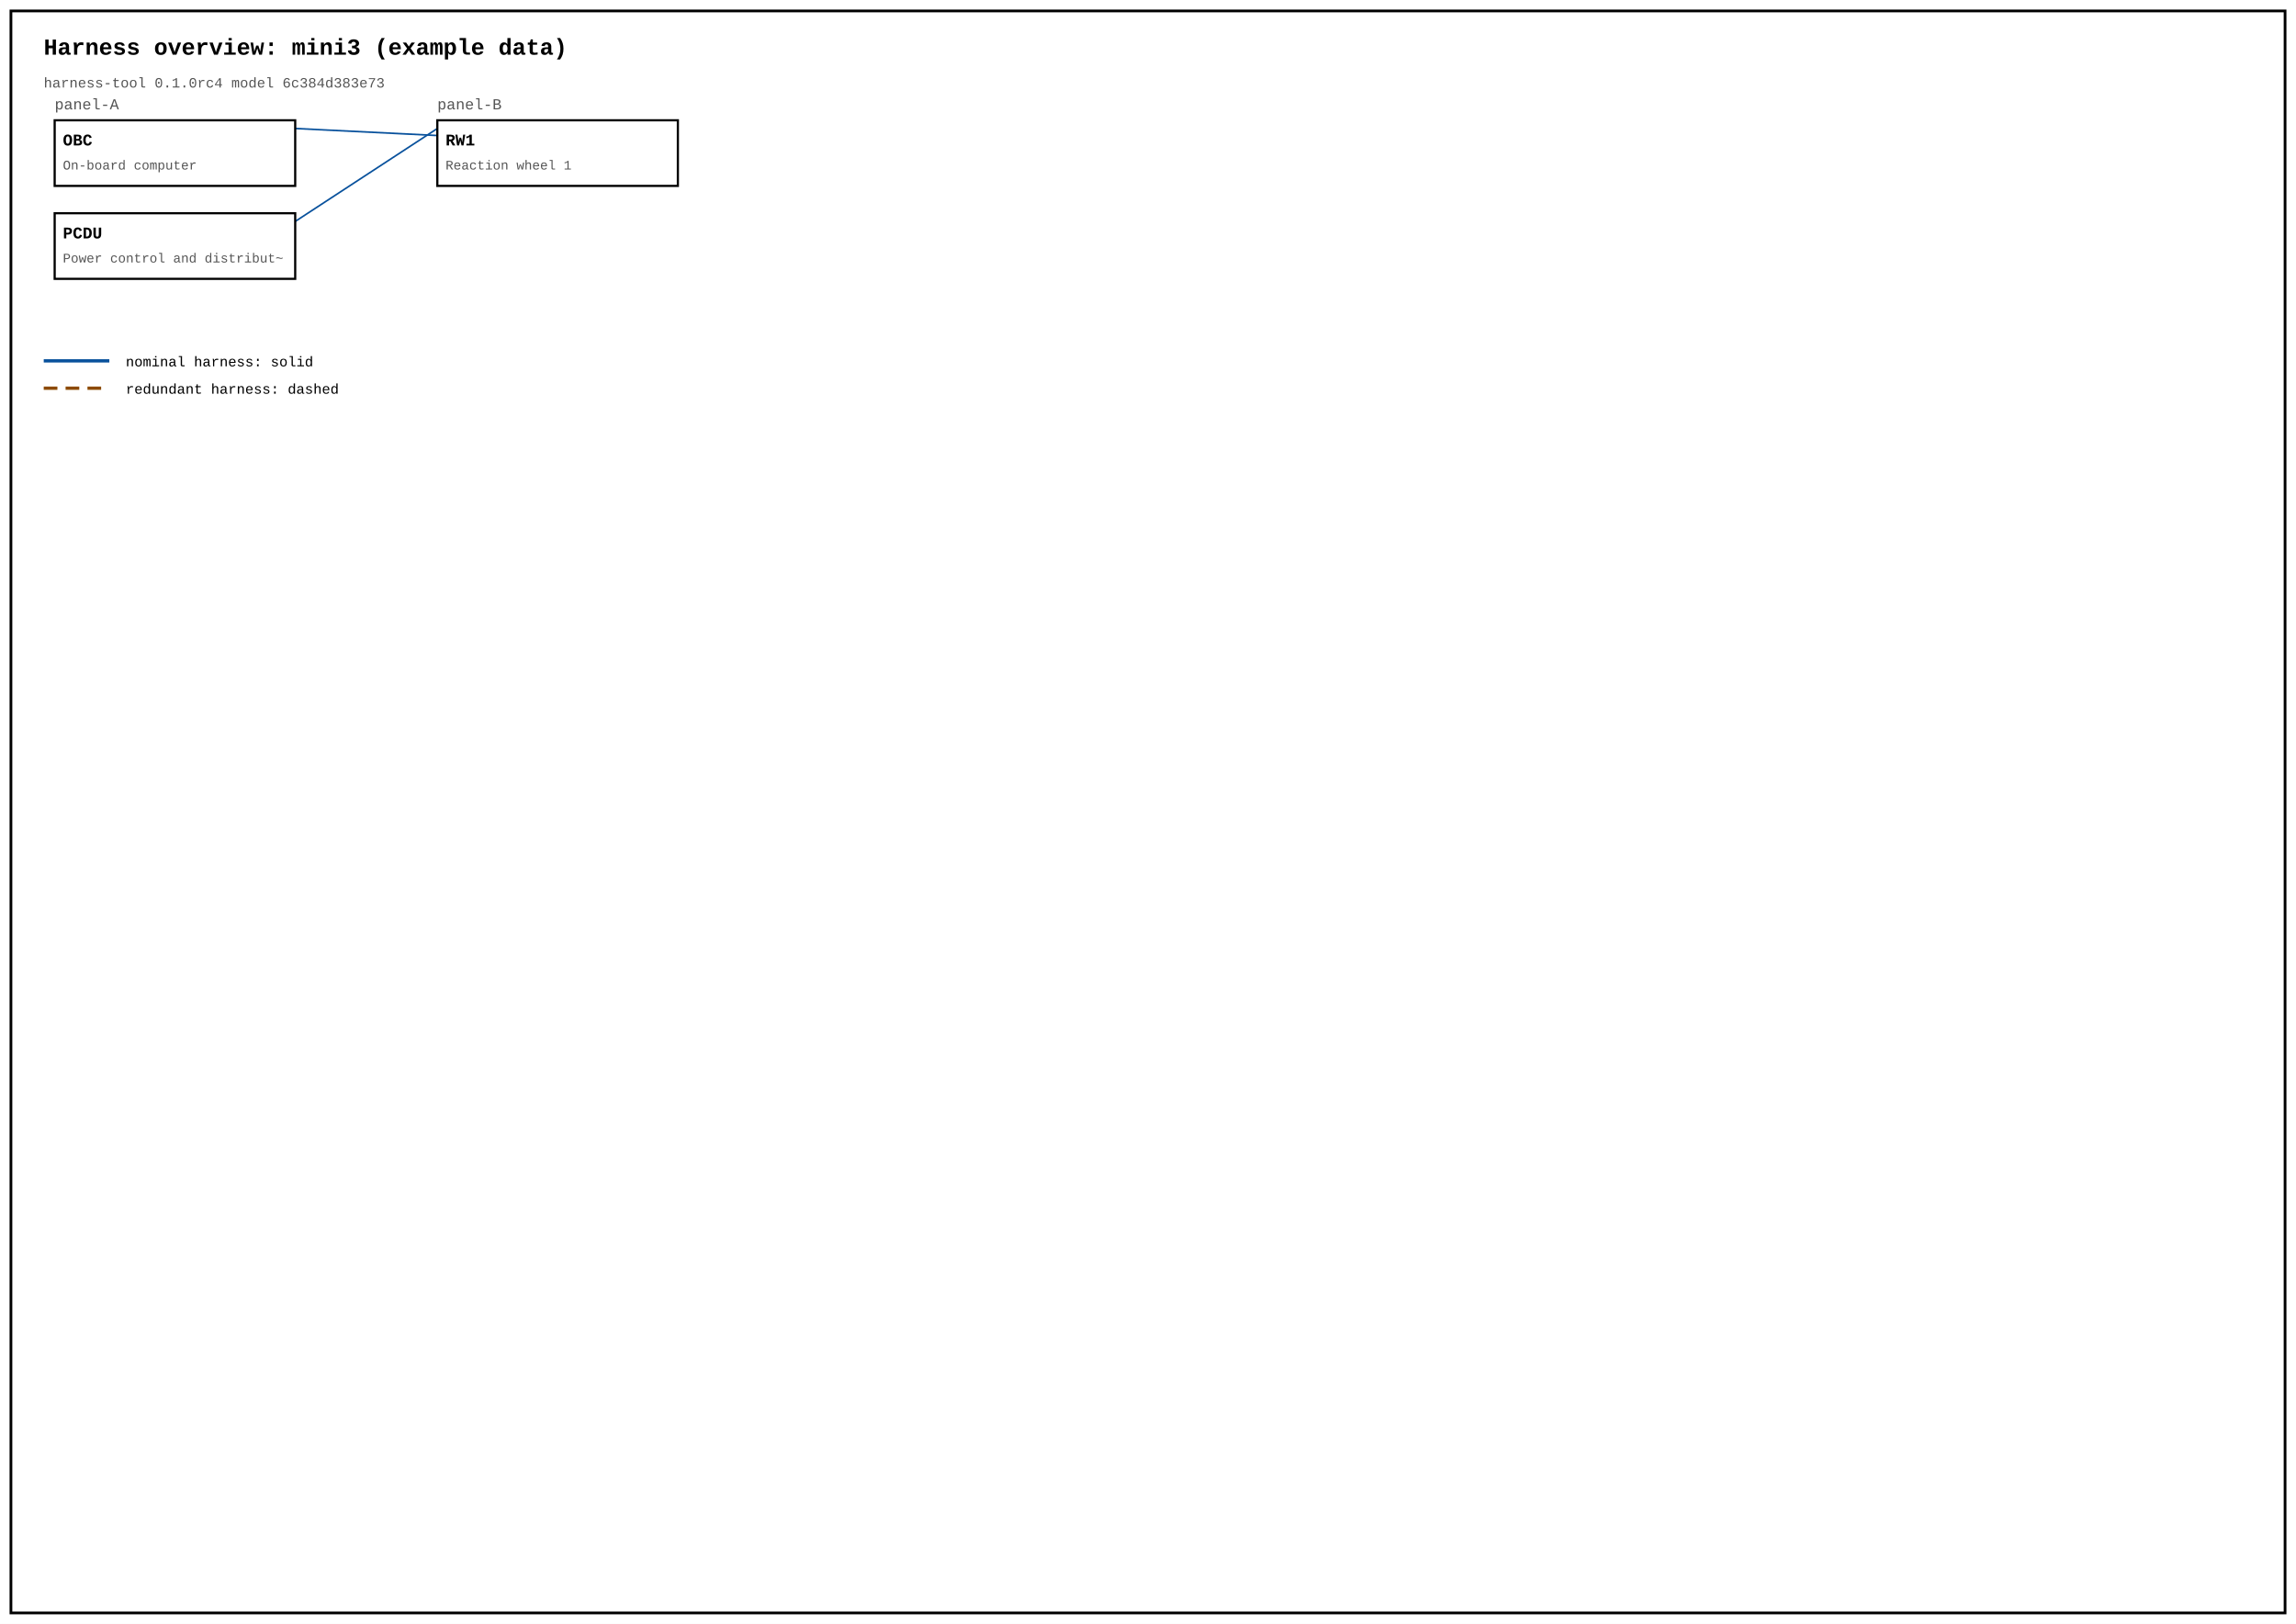
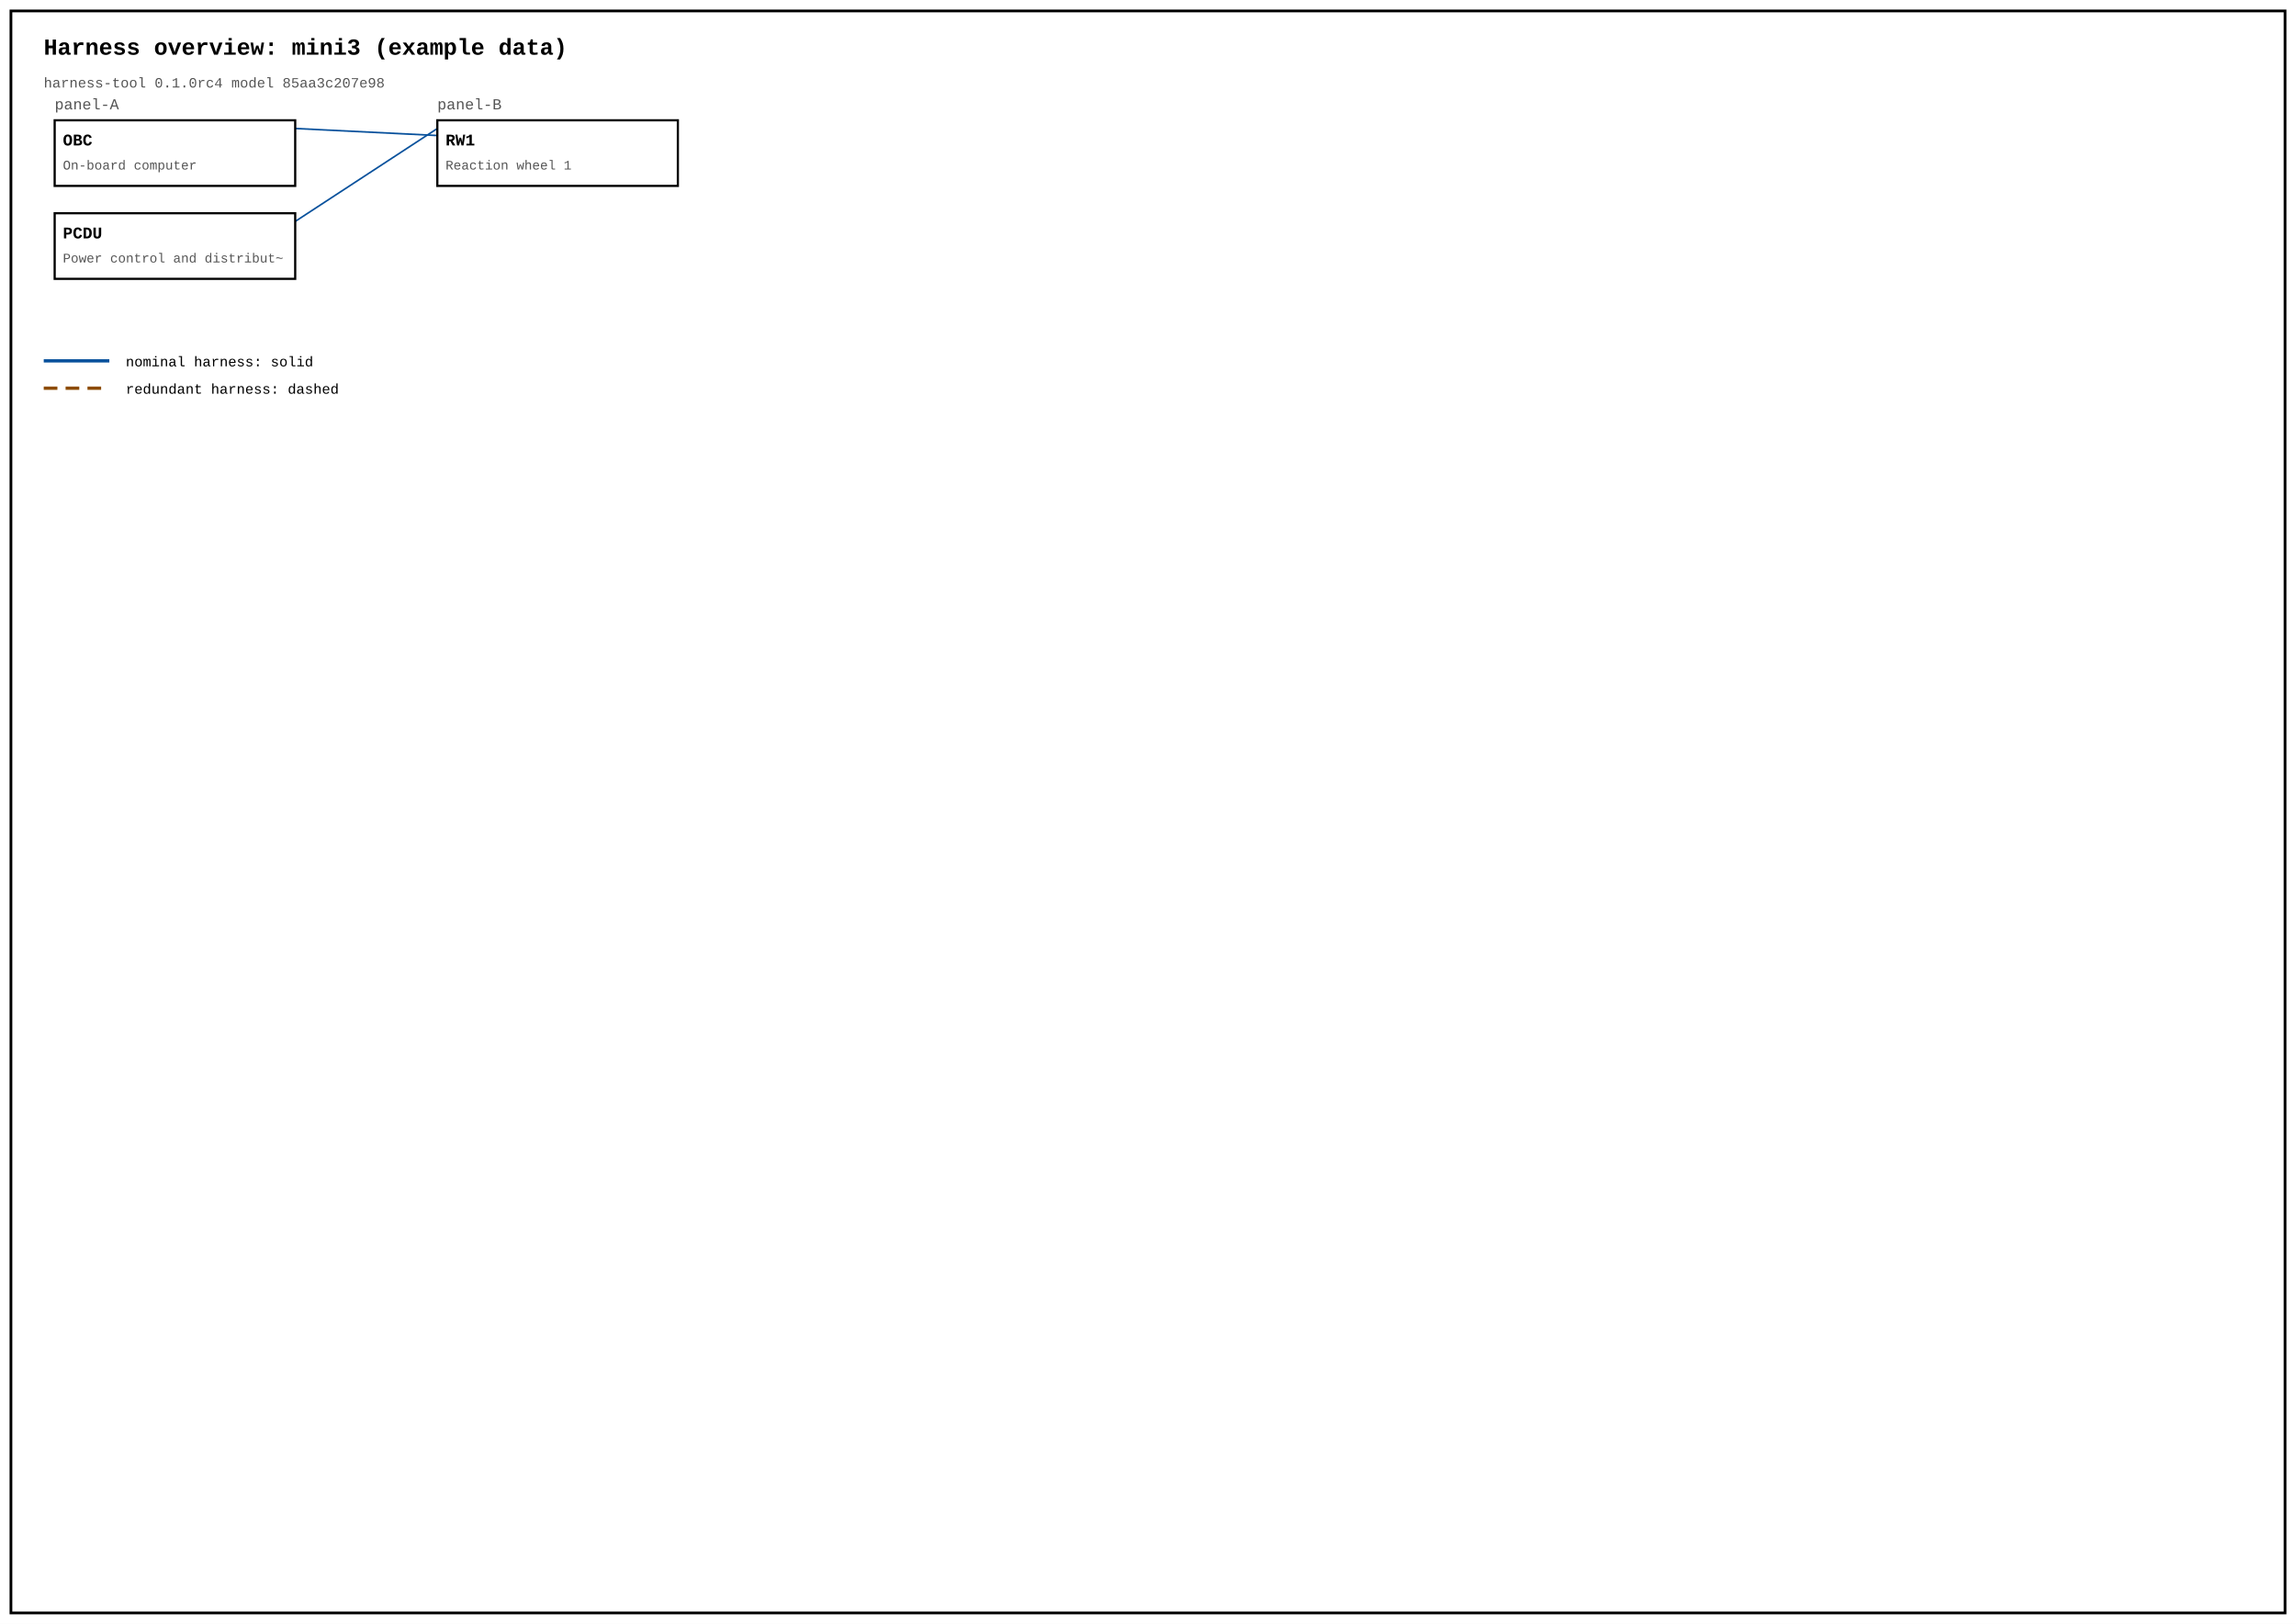
<svg xmlns="http://www.w3.org/2000/svg" width="420mm" height="297mm" viewBox="0 0 420 297" font-family="Courier New, Courier, monospace">
  <rect x="0" y="0" width="420" height="297" fill="#ffffff" />
  <rect x="2" y="2" width="416" height="293" fill="none" stroke="#000000" stroke-width="0.5" />
  <text x="8" y="10" font-size="4.2" font-weight="bold" text-anchor="start" fill="#000000">Harness overview: mini3 (example data)</text>
-   <text x="8" y="16" font-size="2.6" text-anchor="start" fill="#555555">harness-tool 0.1.0rc4 model 6c384d383e73</text>
+   <text x="8" y="16" font-size="2.6" text-anchor="start" fill="#555555">harness-tool 0.1.0rc4 model 85aa3c207e98</text>
  <text x="10" y="20" font-size="2.8" text-anchor="start" fill="#555555">panel-A</text>
  <text x="80" y="20" font-size="2.8" text-anchor="start" fill="#555555">panel-B</text>
  <line x1="54" y1="40.5" x2="80" y2="23.5" stroke="#08519c" stroke-width="0.3" />
  <line x1="54" y1="23.5" x2="80" y2="24.786" stroke="#08519c" stroke-width="0.3" />
  <rect x="10" y="22" width="44" height="12" fill="#ffffff" stroke="#000000" stroke-width="0.4" />
  <text x="11.5" y="26.6" font-size="3" font-weight="bold" text-anchor="start" fill="#000000">OBC</text>
  <text x="11.5" y="31" font-size="2.4" text-anchor="start" fill="#555555">On-board computer</text>
  <rect x="10" y="39" width="44" height="12" fill="#ffffff" stroke="#000000" stroke-width="0.4" />
  <text x="11.5" y="43.6" font-size="3" font-weight="bold" text-anchor="start" fill="#000000">PCDU</text>
  <text x="11.5" y="48" font-size="2.4" text-anchor="start" fill="#555555">Power control and distribut~</text>
  <rect x="80" y="22" width="44" height="12" fill="#ffffff" stroke="#000000" stroke-width="0.4" />
  <text x="81.5" y="26.6" font-size="3" font-weight="bold" text-anchor="start" fill="#000000">RW1</text>
  <text x="81.5" y="31" font-size="2.4" text-anchor="start" fill="#555555">Reaction wheel 1</text>
  <line x1="8" y1="66" x2="20" y2="66" stroke="#08519c" stroke-width="0.6" />
  <text x="23" y="67" font-size="2.6" text-anchor="start" fill="#000000">nominal harness: solid</text>
  <line x1="8" y1="71" x2="20" y2="71" stroke="#8c4a00" stroke-width="0.6" stroke-dasharray="2.5 1.5" />
  <text x="23" y="72" font-size="2.6" text-anchor="start" fill="#000000">redundant harness: dashed</text>
</svg>
